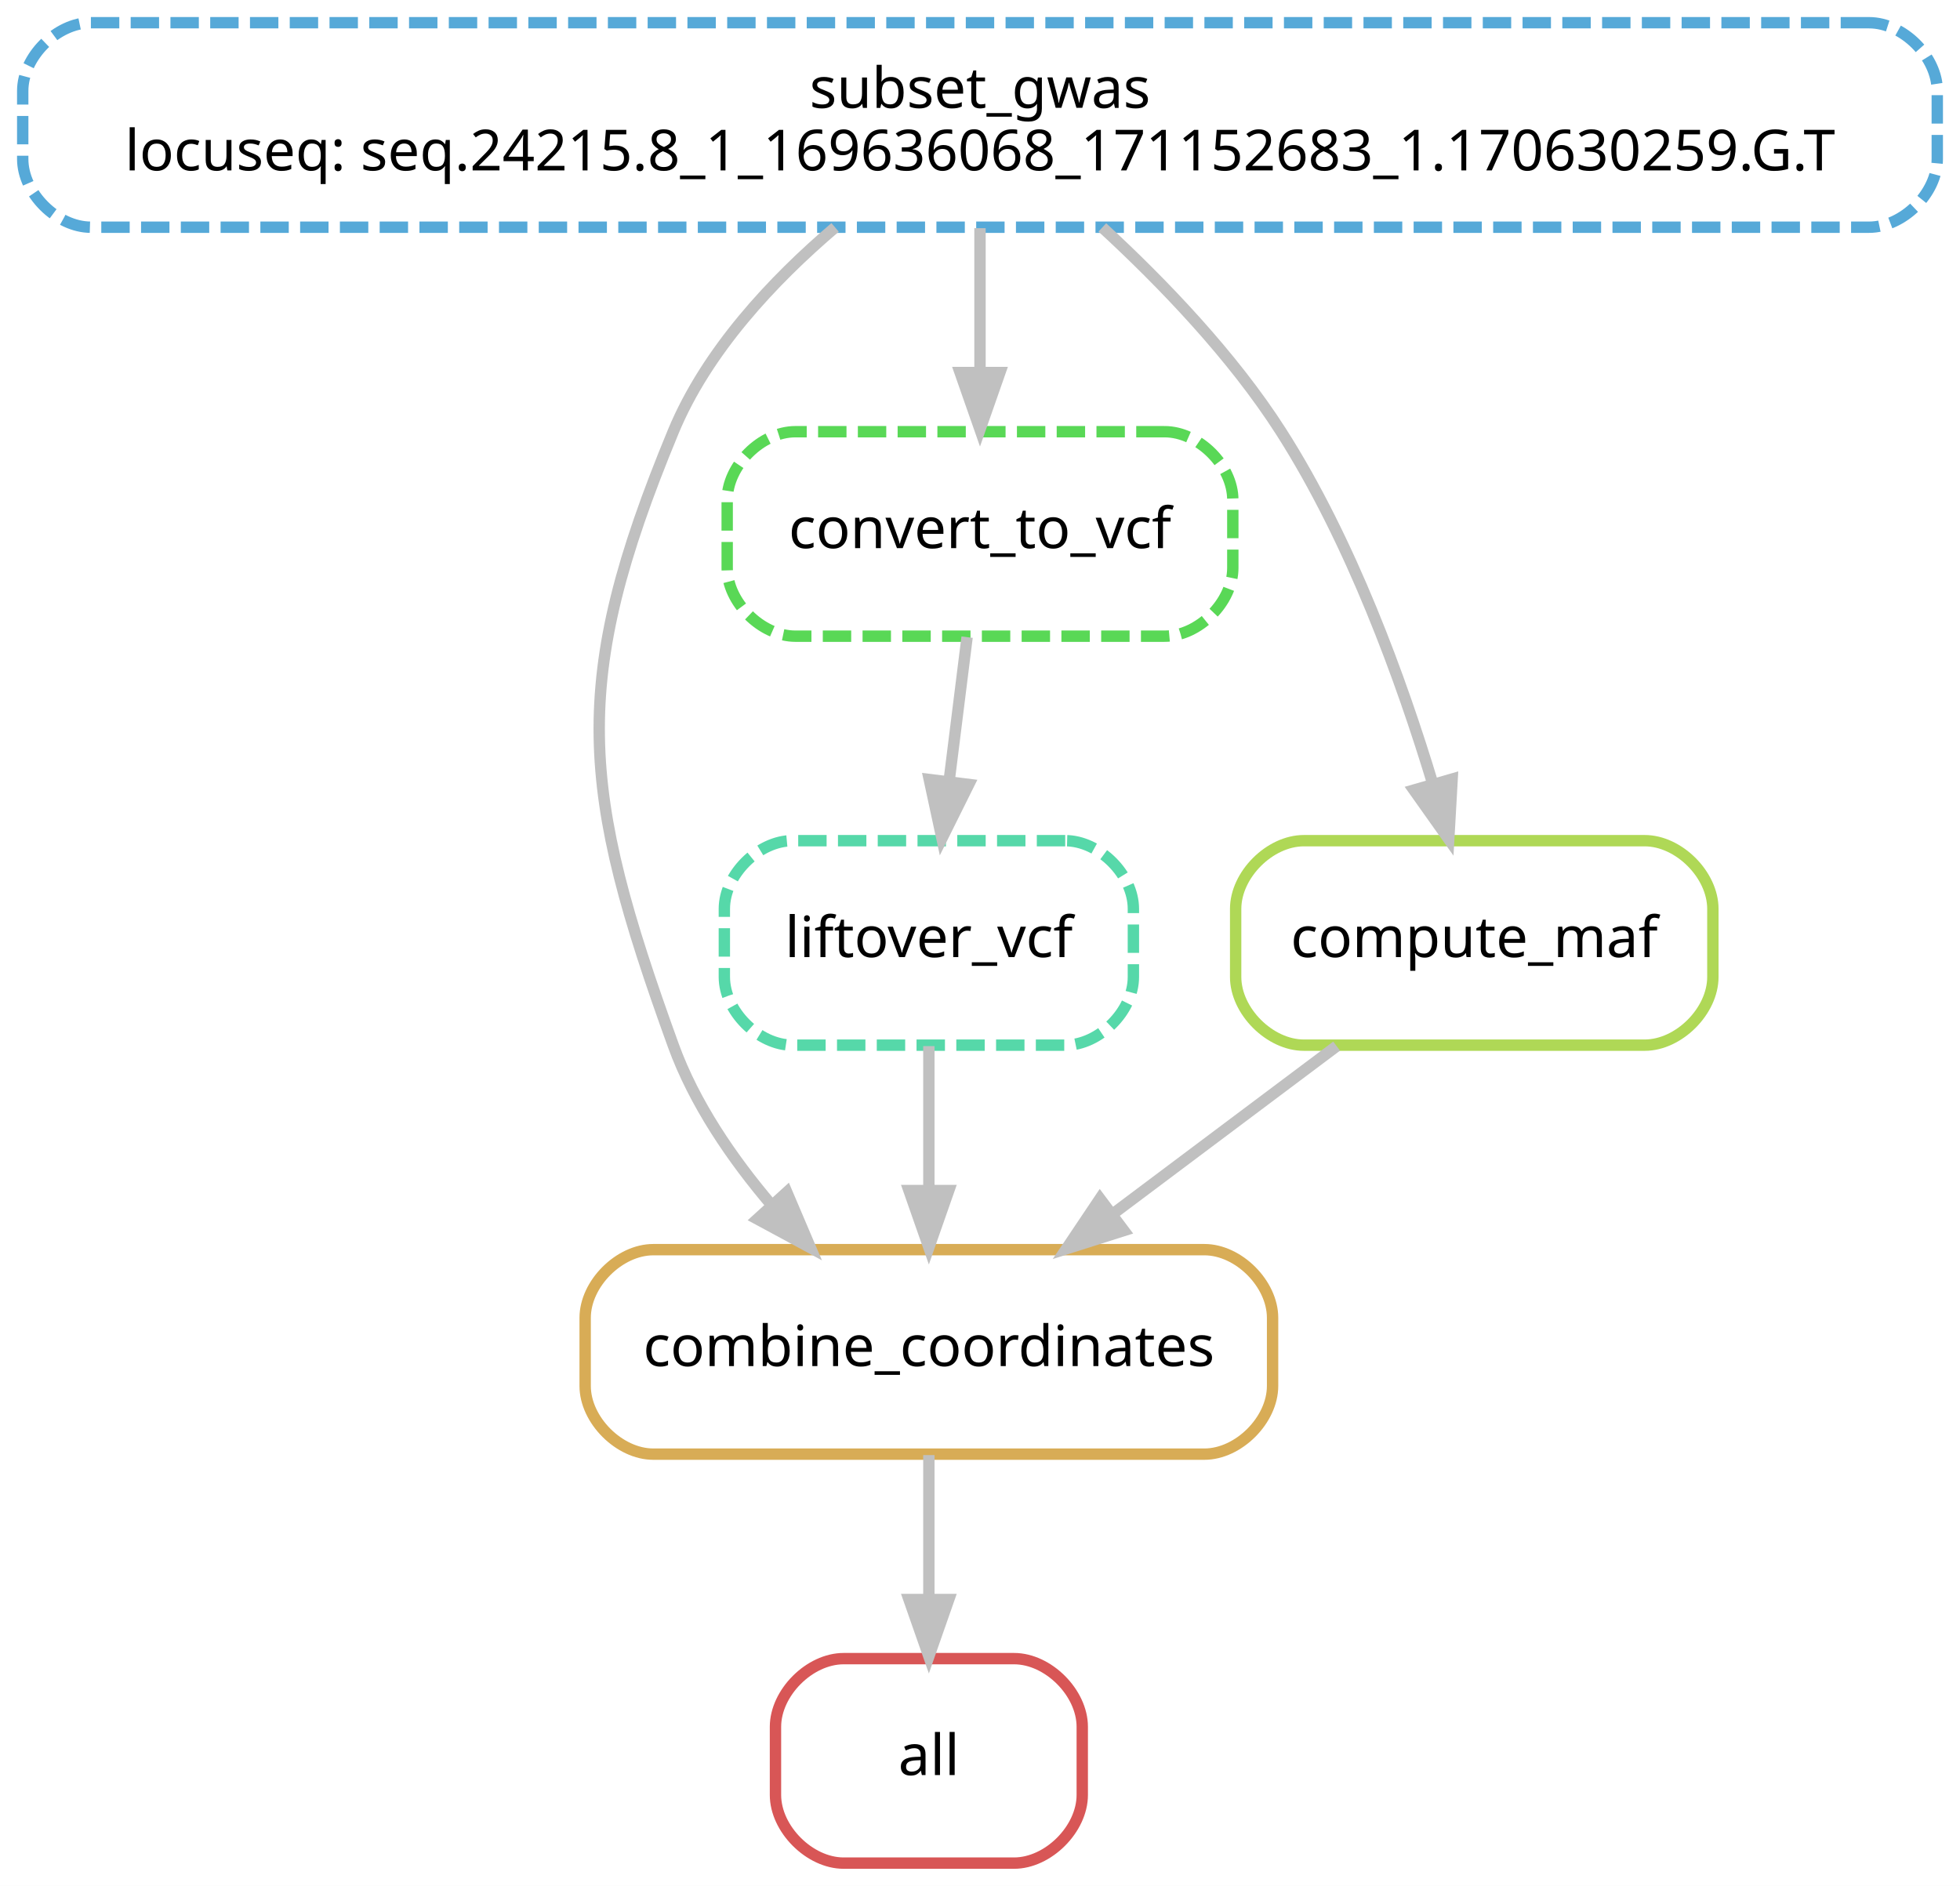
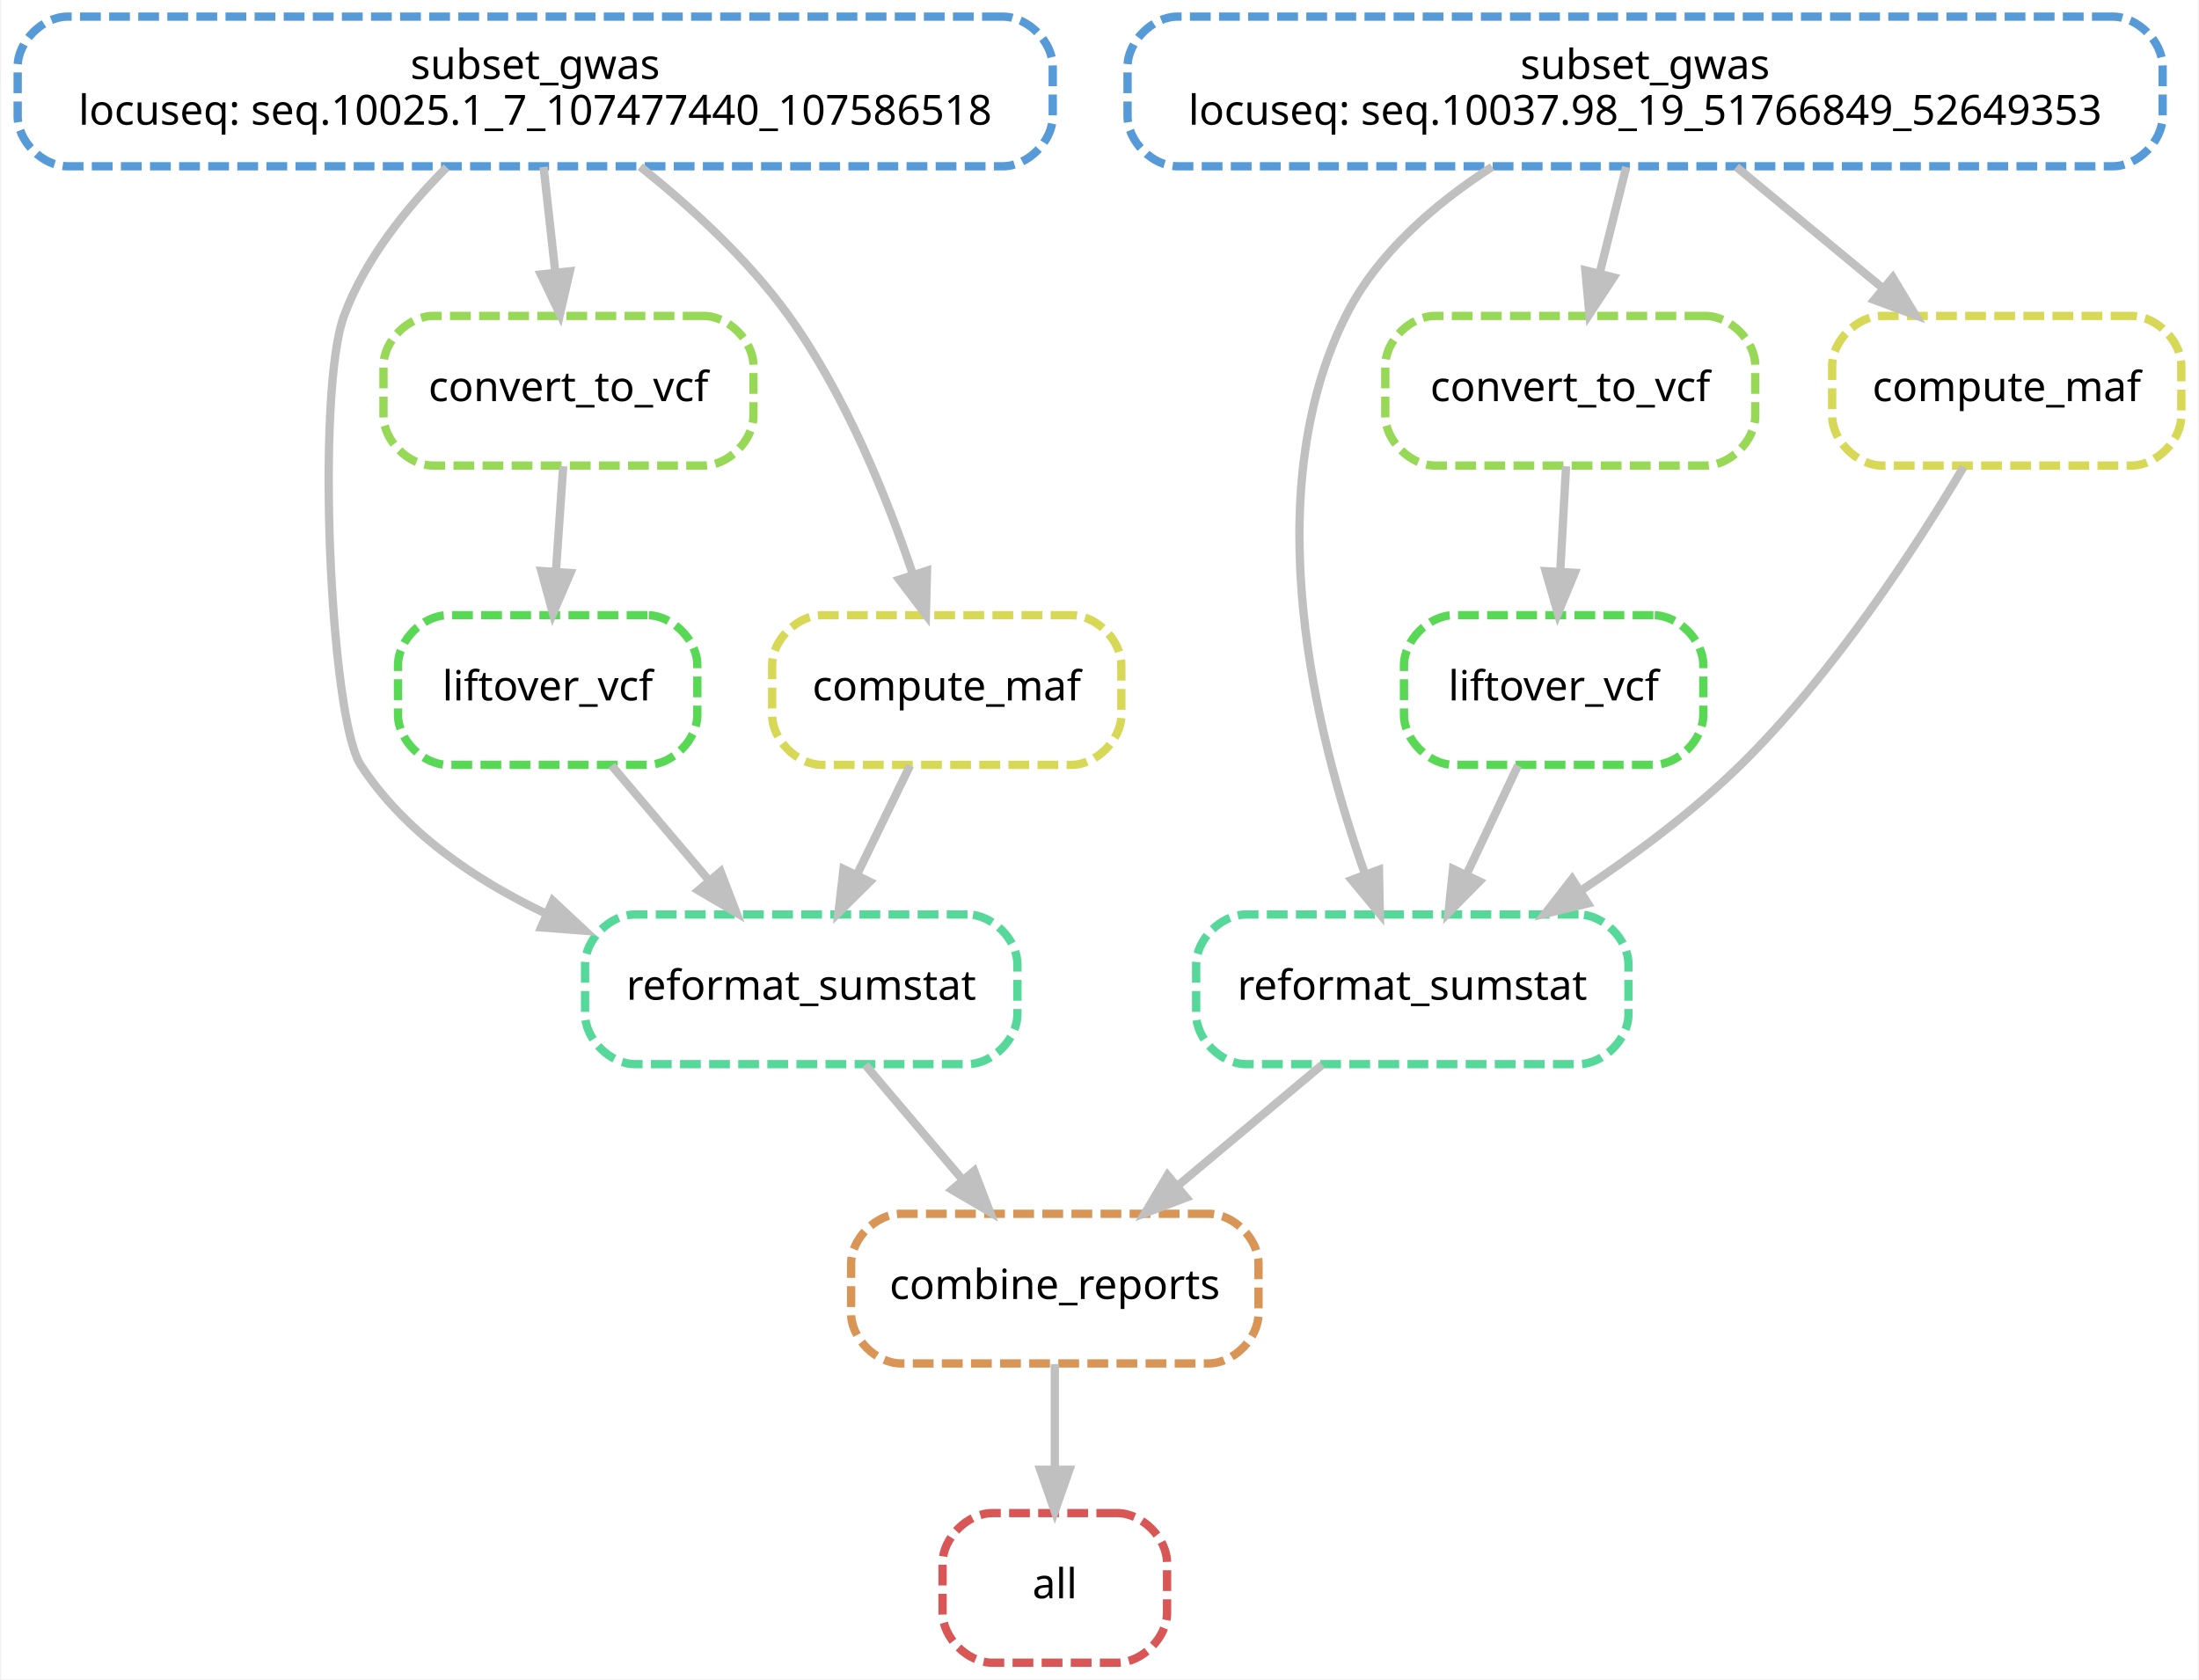
- <svg xmlns="http://www.w3.org/2000/svg" width="345pt" height="332pt" viewBox="0.00 0.00 345.00 332.00">
-   <g id="graph0" class="graph" transform="scale(1 1) rotate(0) translate(4 328)">
-     <polygon fill="#ffffff" stroke="transparent" points="-4,4 -4,-328 341,-328 341,4 -4,4" />
+ <svg xmlns="http://www.w3.org/2000/svg" width="529pt" height="404pt" viewBox="0.00 0.00 528.50 404.00">
+   <g id="graph0" class="graph" transform="scale(1 1) rotate(0) translate(4 400)">
+     <polygon fill="#ffffff" stroke="transparent" points="-4,4 -4,-400 524.5,-400 524.5,4 -4,4" />
    <g id="node1" class="node">
-       <path fill="none" stroke="#d85656" stroke-width="2" d="M174.5,-36C174.5,-36 144.5,-36 144.5,-36 138.5,-36 132.5,-30 132.5,-24 132.5,-24 132.5,-12 132.5,-12 132.5,-6 138.5,0 144.5,0 144.5,0 174.5,0 174.5,0 180.5,0 186.5,-6 186.5,-12 186.5,-12 186.5,-24 186.5,-24 186.5,-30 180.5,-36 174.5,-36" />
-       <text text-anchor="middle" x="159.5" y="-15.5" font-family="sans" font-size="10.00" fill="#000000">all</text>
+       <path fill="none" stroke="#d85656" stroke-width="2" stroke-dasharray="5,2" d="M264.5,-36C264.5,-36 234.5,-36 234.5,-36 228.5,-36 222.5,-30 222.5,-24 222.5,-24 222.5,-12 222.5,-12 222.5,-6 228.5,0 234.5,0 234.5,0 264.5,0 264.5,0 270.5,0 276.5,-6 276.5,-12 276.5,-12 276.5,-24 276.5,-24 276.5,-30 270.5,-36 264.5,-36" />
+       <text text-anchor="middle" x="249.5" y="-15.5" font-family="sans" font-size="10.00" fill="#000000">all</text>
    </g>
    <g id="node2" class="node">
-       <path fill="none" stroke="#d8ac56" stroke-width="2" d="M208,-108C208,-108 111,-108 111,-108 105,-108 99,-102 99,-96 99,-96 99,-84 99,-84 99,-78 105,-72 111,-72 111,-72 208,-72 208,-72 214,-72 220,-78 220,-84 220,-84 220,-96 220,-96 220,-102 214,-108 208,-108" />
-       <text text-anchor="middle" x="159.5" y="-87.5" font-family="sans" font-size="10.00" fill="#000000">combine_coordinates</text>
+       <path fill="none" stroke="#d89556" stroke-width="2" stroke-dasharray="5,2" d="M286.5,-108C286.5,-108 212.5,-108 212.5,-108 206.5,-108 200.5,-102 200.5,-96 200.5,-96 200.5,-84 200.5,-84 200.5,-78 206.5,-72 212.5,-72 212.5,-72 286.5,-72 286.5,-72 292.5,-72 298.5,-78 298.5,-84 298.5,-84 298.5,-96 298.5,-96 298.5,-102 292.5,-108 286.5,-108" />
+       <text text-anchor="middle" x="249.5" y="-87.5" font-family="sans" font-size="10.00" fill="#000000">combine_reports</text>
    </g>
    <g id="edge1" class="edge">
-       <path fill="none" stroke="#c0c0c0" stroke-width="2" d="M159.5,-71.831C159.5,-64.131 159.5,-54.974 159.5,-46.417" />
-       <polygon fill="#c0c0c0" stroke="#c0c0c0" stroke-width="2" points="163,-46.413 159.5,-36.413 156,-46.413 163,-46.413" />
+       <path fill="none" stroke="#c0c0c0" stroke-width="2" d="M249.5,-71.831C249.5,-64.131 249.5,-54.974 249.5,-46.417" />
+       <polygon fill="#c0c0c0" stroke="#c0c0c0" stroke-width="2" points="253,-46.413 249.5,-36.413 246,-46.413 253,-46.413" />
    </g>
    <g id="node3" class="node">
-       <path fill="none" stroke="#56a9d8" stroke-width="2" stroke-dasharray="5,2" d="M325,-324C325,-324 12,-324 12,-324 6,-324 0,-318 0,-312 0,-312 0,-300 0,-300 0,-294 6,-288 12,-288 12,-288 325,-288 325,-288 331,-288 337,-294 337,-300 337,-300 337,-312 337,-312 337,-318 331,-324 325,-324" />
-       <text text-anchor="middle" x="168.5" y="-309" font-family="sans" font-size="10.00" fill="#000000">subset_gwas</text>
-       <text text-anchor="middle" x="168.5" y="-298" font-family="sans" font-size="10.00" fill="#000000">locuseq: seq.24215.8_1_169636068_171152683_1.170630259.G.T</text>
+       <path fill="none" stroke="#56d89a" stroke-width="2" stroke-dasharray="5,2" d="M228.5,-180C228.5,-180 148.5,-180 148.5,-180 142.5,-180 136.5,-174 136.5,-168 136.5,-168 136.5,-156 136.5,-156 136.5,-150 142.5,-144 148.5,-144 148.5,-144 228.5,-144 228.5,-144 234.5,-144 240.5,-150 240.5,-156 240.5,-156 240.5,-168 240.5,-168 240.5,-174 234.5,-180 228.5,-180" />
+       <text text-anchor="middle" x="188.5" y="-159.5" font-family="sans" font-size="10.00" fill="#000000">reformat_sumstat</text>
    </g>
    <g id="edge2" class="edge">
-       <path fill="none" stroke="#c0c0c0" stroke-width="2" d="M142.995,-287.963C132.025,-278.628 120.385,-266.209 114.5,-252 96.131,-207.654 98.16,-189.133 114.5,-144 118.215,-133.739 124.825,-124.058 131.855,-115.803" />
-       <polygon fill="#c0c0c0" stroke="#c0c0c0" stroke-width="2" points="134.494,-118.103 138.642,-108.354 129.32,-113.389 134.494,-118.103" />
+       <path fill="none" stroke="#c0c0c0" stroke-width="2" d="M203.893,-143.831C210.99,-135.454 219.548,-125.353 227.324,-116.175" />
+       <polygon fill="#c0c0c0" stroke="#c0c0c0" stroke-width="2" points="230.106,-118.306 233.9,-108.413 224.765,-113.781 230.106,-118.306" />
+     </g>
+     <g id="node4" class="node">
+       <path fill="none" stroke="#569ad8" stroke-width="2" stroke-dasharray="5,2" d="M237,-396C237,-396 12,-396 12,-396 6,-396 0,-390 0,-384 0,-384 0,-372 0,-372 0,-366 6,-360 12,-360 12,-360 237,-360 237,-360 243,-360 249,-366 249,-372 249,-372 249,-384 249,-384 249,-390 243,-396 237,-396" />
+       <text text-anchor="middle" x="124.5" y="-381" font-family="sans" font-size="10.00" fill="#000000">subset_gwas</text>
+       <text text-anchor="middle" x="124.5" y="-370" font-family="sans" font-size="10.00" fill="#000000">locuseq: seq.10025.1_7_107477440_107586518</text>
+     </g>
+     <g id="edge4" class="edge">
+       <path fill="none" stroke="#c0c0c0" stroke-width="2" d="M103.187,-359.731C93.687,-350.176 83.521,-337.637 78.5,-324 71.698,-305.525 75.095,-227.363 82.5,-216 92.966,-199.941 109.776,-188.428 126.954,-180.276" />
+       <polygon fill="#c0c0c0" stroke="#c0c0c0" stroke-width="2" points="128.748,-183.311 136.497,-176.085 125.934,-176.901 128.748,-183.311" />
+     </g>
+     <g id="node6" class="node">
+       <path fill="none" stroke="#97d856" stroke-width="2" stroke-dasharray="5,2" d="M165,-324C165,-324 100,-324 100,-324 94,-324 88,-318 88,-312 88,-312 88,-300 88,-300 88,-294 94,-288 100,-288 100,-288 165,-288 165,-288 171,-288 177,-294 177,-300 177,-300 177,-312 177,-312 177,-318 171,-324 165,-324" />
+       <text text-anchor="middle" x="132.5" y="-303.5" font-family="sans" font-size="10.00" fill="#000000">convert_to_vcf</text>
+     </g>
+     <g id="edge8" class="edge">
+       <path fill="none" stroke="#c0c0c0" stroke-width="2" d="M126.519,-359.831C127.374,-352.131 128.392,-342.974 129.343,-334.417" />
+       <polygon fill="#c0c0c0" stroke="#c0c0c0" stroke-width="2" points="132.828,-334.739 130.454,-324.413 125.871,-333.966 132.828,-334.739" />
+     </g>
+     <g id="node7" class="node">
+       <path fill="none" stroke="#d6d856" stroke-width="2" stroke-dasharray="5,2" d="M253.5,-252C253.5,-252 193.5,-252 193.5,-252 187.5,-252 181.5,-246 181.5,-240 181.5,-240 181.5,-228 181.5,-228 181.5,-222 187.5,-216 193.5,-216 193.5,-216 253.5,-216 253.5,-216 259.5,-216 265.5,-222 265.5,-228 265.5,-228 265.5,-240 265.5,-240 265.5,-246 259.5,-252 253.5,-252" />
+       <text text-anchor="middle" x="223.5" y="-231.5" font-family="sans" font-size="10.00" fill="#000000">compute_maf</text>
+     </g>
+     <g id="edge9" class="edge">
+       <path fill="none" stroke="#c0c0c0" stroke-width="2" d="M149.776,-359.902C161.81,-350.3 175.681,-337.67 185.5,-324 199.107,-305.054 209.062,-280.489 215.361,-261.811" />
+       <polygon fill="#c0c0c0" stroke="#c0c0c0" stroke-width="2" points="218.75,-262.704 218.484,-252.113 212.087,-260.558 218.75,-262.704" />
    </g>
    <g id="node5" class="node">
-       <path fill="none" stroke="#59d856" stroke-width="2" stroke-dasharray="5,2" d="M201,-252C201,-252 136,-252 136,-252 130,-252 124,-246 124,-240 124,-240 124,-228 124,-228 124,-222 130,-216 136,-216 136,-216 201,-216 201,-216 207,-216 213,-222 213,-228 213,-228 213,-240 213,-240 213,-246 207,-252 201,-252" />
-       <text text-anchor="middle" x="168.5" y="-231.5" font-family="sans" font-size="10.00" fill="#000000">convert_to_vcf</text>
+       <path fill="none" stroke="#59d856" stroke-width="2" stroke-dasharray="5,2" d="M151.5,-252C151.5,-252 103.5,-252 103.5,-252 97.5,-252 91.5,-246 91.5,-240 91.5,-240 91.5,-228 91.5,-228 91.5,-222 97.5,-216 103.5,-216 103.5,-216 151.5,-216 151.5,-216 157.5,-216 163.5,-222 163.5,-228 163.5,-228 163.5,-240 163.5,-240 163.5,-246 157.5,-252 151.5,-252" />
+       <text text-anchor="middle" x="127.5" y="-231.5" font-family="sans" font-size="10.00" fill="#000000">liftover_vcf</text>
+     </g>
+     <g id="edge5" class="edge">
+       <path fill="none" stroke="#c0c0c0" stroke-width="2" d="M142.893,-215.831C149.99,-207.454 158.548,-197.353 166.324,-188.175" />
+       <polygon fill="#c0c0c0" stroke="#c0c0c0" stroke-width="2" points="169.106,-190.306 172.9,-180.413 163.765,-185.781 169.106,-190.306" />
+     </g>
+     <g id="edge7" class="edge">
+       <path fill="none" stroke="#c0c0c0" stroke-width="2" d="M131.238,-287.831C130.703,-280.131 130.068,-270.974 129.473,-262.417" />
+       <polygon fill="#c0c0c0" stroke="#c0c0c0" stroke-width="2" points="132.963,-262.147 128.779,-252.413 125.98,-262.632 132.963,-262.147" />
    </g>
    <g id="edge6" class="edge">
-       <path fill="none" stroke="#c0c0c0" stroke-width="2" d="M168.5,-287.831C168.5,-280.131 168.5,-270.974 168.5,-262.417" />
-       <polygon fill="#c0c0c0" stroke="#c0c0c0" stroke-width="2" points="172,-262.413 168.5,-252.413 165,-262.413 172,-262.413" />
+       <path fill="none" stroke="#c0c0c0" stroke-width="2" d="M214.668,-215.831C210.801,-207.877 206.179,-198.369 201.903,-189.572" />
+       <polygon fill="#c0c0c0" stroke="#c0c0c0" stroke-width="2" points="204.971,-187.877 197.451,-180.413 198.675,-190.937 204.971,-187.877" />
    </g>
-     <g id="node6" class="node">
-       <path fill="none" stroke="#afd856" stroke-width="2" d="M285.5,-180C285.5,-180 225.5,-180 225.5,-180 219.5,-180 213.5,-174 213.5,-168 213.5,-168 213.5,-156 213.5,-156 213.5,-150 219.5,-144 225.5,-144 225.5,-144 285.5,-144 285.5,-144 291.5,-144 297.5,-150 297.5,-156 297.5,-156 297.5,-168 297.5,-168 297.5,-174 291.5,-180 285.5,-180" />
-       <text text-anchor="middle" x="255.5" y="-159.5" font-family="sans" font-size="10.00" fill="#000000">compute_maf</text>
-     </g>
-     <g id="edge7" class="edge">
-       <path fill="none" stroke="#c0c0c0" stroke-width="2" d="M190.031,-287.961C200.633,-278.19 212.941,-265.394 221.5,-252 233.794,-232.762 242.652,-208.41 248.239,-189.889" />
-       <polygon fill="#c0c0c0" stroke="#c0c0c0" stroke-width="2" points="251.606,-190.848 251.008,-180.27 244.879,-188.912 251.606,-190.848" />
-     </g>
-     <g id="node4" class="node">
-       <path fill="none" stroke="#56d8a9" stroke-width="2" stroke-dasharray="5,2" d="M183.5,-180C183.5,-180 135.5,-180 135.5,-180 129.5,-180 123.5,-174 123.5,-168 123.5,-168 123.5,-156 123.5,-156 123.5,-150 129.5,-144 135.5,-144 135.5,-144 183.5,-144 183.5,-144 189.5,-144 195.5,-150 195.5,-156 195.5,-156 195.5,-168 195.5,-168 195.5,-174 189.5,-180 183.5,-180" />
-       <text text-anchor="middle" x="159.5" y="-159.5" font-family="sans" font-size="10.00" fill="#000000">liftover_vcf</text>
+     <g id="node8" class="node">
+       <path fill="none" stroke="#56d89a" stroke-width="2" stroke-dasharray="5,2" d="M375.5,-180C375.5,-180 295.5,-180 295.5,-180 289.5,-180 283.5,-174 283.5,-168 283.5,-168 283.5,-156 283.5,-156 283.5,-150 289.5,-144 295.5,-144 295.5,-144 375.5,-144 375.5,-144 381.5,-144 387.5,-150 387.5,-156 387.5,-156 387.5,-168 387.5,-168 387.5,-174 381.5,-180 375.5,-180" />
+       <text text-anchor="middle" x="335.5" y="-159.5" font-family="sans" font-size="10.00" fill="#000000">reformat_sumstat</text>
    </g>
    <g id="edge3" class="edge">
-       <path fill="none" stroke="#c0c0c0" stroke-width="2" d="M159.5,-143.831C159.5,-136.131 159.5,-126.974 159.5,-118.417" />
-       <polygon fill="#c0c0c0" stroke="#c0c0c0" stroke-width="2" points="163,-118.413 159.5,-108.413 156,-118.413 163,-118.413" />
+       <path fill="none" stroke="#c0c0c0" stroke-width="2" d="M313.799,-143.831C303.308,-135.048 290.555,-124.371 279.181,-114.849" />
+       <polygon fill="#c0c0c0" stroke="#c0c0c0" stroke-width="2" points="281.109,-111.899 271.195,-108.163 276.615,-117.266 281.109,-111.899" />
    </g>
-     <g id="edge5" class="edge">
-       <path fill="none" stroke="#c0c0c0" stroke-width="2" d="M166.229,-215.831C165.266,-208.131 164.122,-198.974 163.052,-190.417" />
-       <polygon fill="#c0c0c0" stroke="#c0c0c0" stroke-width="2" points="166.515,-189.902 161.802,-180.413 159.569,-190.77 166.515,-189.902" />
+     <g id="node9" class="node">
+       <path fill="none" stroke="#569ad8" stroke-width="2" stroke-dasharray="5,2" d="M504,-396C504,-396 279,-396 279,-396 273,-396 267,-390 267,-384 267,-384 267,-372 267,-372 267,-366 273,-360 279,-360 279,-360 504,-360 504,-360 510,-360 516,-366 516,-372 516,-372 516,-384 516,-384 516,-390 510,-396 504,-396" />
+       <text text-anchor="middle" x="391.5" y="-381" font-family="sans" font-size="10.00" fill="#000000">subset_gwas</text>
+       <text text-anchor="middle" x="391.5" y="-370" font-family="sans" font-size="10.00" fill="#000000">locuseq: seq.10037.98_19_51766849_52649353</text>
    </g>
-     <g id="edge4" class="edge">
-       <path fill="none" stroke="#c0c0c0" stroke-width="2" d="M231.275,-143.831C219.337,-134.878 204.774,-123.956 191.894,-114.296" />
-       <polygon fill="#c0c0c0" stroke="#c0c0c0" stroke-width="2" points="193.817,-111.363 183.717,-108.163 189.617,-116.963 193.817,-111.363" />
+     <g id="edge10" class="edge">
+       <path fill="none" stroke="#c0c0c0" stroke-width="2" d="M354.698,-359.857C341.04,-351.063 327.047,-339.094 319.5,-324 297.966,-280.932 312.182,-223.436 324.1,-189.792" />
+       <polygon fill="#c0c0c0" stroke="#c0c0c0" stroke-width="2" points="327.478,-190.752 327.683,-180.159 320.917,-188.312 327.478,-190.752" />
+     </g>
+     <g id="node11" class="node">
+       <path fill="none" stroke="#97d856" stroke-width="2" stroke-dasharray="5,2" d="M406,-324C406,-324 341,-324 341,-324 335,-324 329,-318 329,-312 329,-312 329,-300 329,-300 329,-294 335,-288 341,-288 341,-288 406,-288 406,-288 412,-288 418,-294 418,-300 418,-300 418,-312 418,-312 418,-318 412,-324 406,-324" />
+       <text text-anchor="middle" x="373.5" y="-303.5" font-family="sans" font-size="10.00" fill="#000000">convert_to_vcf</text>
+     </g>
+     <g id="edge14" class="edge">
+       <path fill="none" stroke="#c0c0c0" stroke-width="2" d="M386.958,-359.831C385.012,-352.046 382.693,-342.773 380.534,-334.135" />
+       <polygon fill="#c0c0c0" stroke="#c0c0c0" stroke-width="2" points="383.924,-333.266 378.103,-324.413 377.133,-334.964 383.924,-333.266" />
+     </g>
+     <g id="node12" class="node">
+       <path fill="none" stroke="#d6d856" stroke-width="2" stroke-dasharray="5,2" d="M508.5,-324C508.5,-324 448.5,-324 448.5,-324 442.5,-324 436.5,-318 436.5,-312 436.5,-312 436.5,-300 436.5,-300 436.5,-294 442.5,-288 448.5,-288 448.5,-288 508.5,-288 508.5,-288 514.5,-288 520.5,-294 520.5,-300 520.5,-300 520.5,-312 520.5,-312 520.5,-318 514.5,-324 508.5,-324" />
+       <text text-anchor="middle" x="478.5" y="-303.5" font-family="sans" font-size="10.00" fill="#000000">compute_maf</text>
+     </g>
+     <g id="edge15" class="edge">
+       <path fill="none" stroke="#c0c0c0" stroke-width="2" d="M413.454,-359.831C424.17,-350.963 437.219,-340.164 448.809,-330.572" />
+       <polygon fill="#c0c0c0" stroke="#c0c0c0" stroke-width="2" points="451.081,-333.235 456.553,-324.163 446.618,-327.842 451.081,-333.235" />
+     </g>
+     <g id="node10" class="node">
+       <path fill="none" stroke="#59d856" stroke-width="2" stroke-dasharray="5,2" d="M393.5,-252C393.5,-252 345.5,-252 345.5,-252 339.5,-252 333.5,-246 333.5,-240 333.5,-240 333.5,-228 333.5,-228 333.5,-222 339.5,-216 345.5,-216 345.5,-216 393.5,-216 393.5,-216 399.5,-216 405.5,-222 405.5,-228 405.5,-228 405.5,-240 405.5,-240 405.5,-246 399.5,-252 393.5,-252" />
+       <text text-anchor="middle" x="369.5" y="-231.5" font-family="sans" font-size="10.00" fill="#000000">liftover_vcf</text>
+     </g>
+     <g id="edge11" class="edge">
+       <path fill="none" stroke="#c0c0c0" stroke-width="2" d="M360.92,-215.831C357.164,-207.877 352.674,-198.369 348.52,-189.572" />
+       <polygon fill="#c0c0c0" stroke="#c0c0c0" stroke-width="2" points="351.63,-187.961 344.195,-180.413 345.3,-190.95 351.63,-187.961" />
+     </g>
+     <g id="edge13" class="edge">
+       <path fill="none" stroke="#c0c0c0" stroke-width="2" d="M372.491,-287.831C372.063,-280.131 371.554,-270.974 371.079,-262.417" />
+       <polygon fill="#c0c0c0" stroke="#c0c0c0" stroke-width="2" points="374.572,-262.204 370.523,-252.413 367.583,-262.592 374.572,-262.204" />
+     </g>
+     <g id="edge12" class="edge">
+       <path fill="none" stroke="#c0c0c0" stroke-width="2" d="M468.128,-287.665C456.65,-268.393 436.802,-237.892 414.5,-216 403.024,-204.735 388.932,-194.268 375.843,-185.607" />
+       <polygon fill="#c0c0c0" stroke="#c0c0c0" stroke-width="2" points="377.726,-182.657 367.424,-180.186 373.937,-188.543 377.726,-182.657" />
    </g>
  </g>
</svg>
